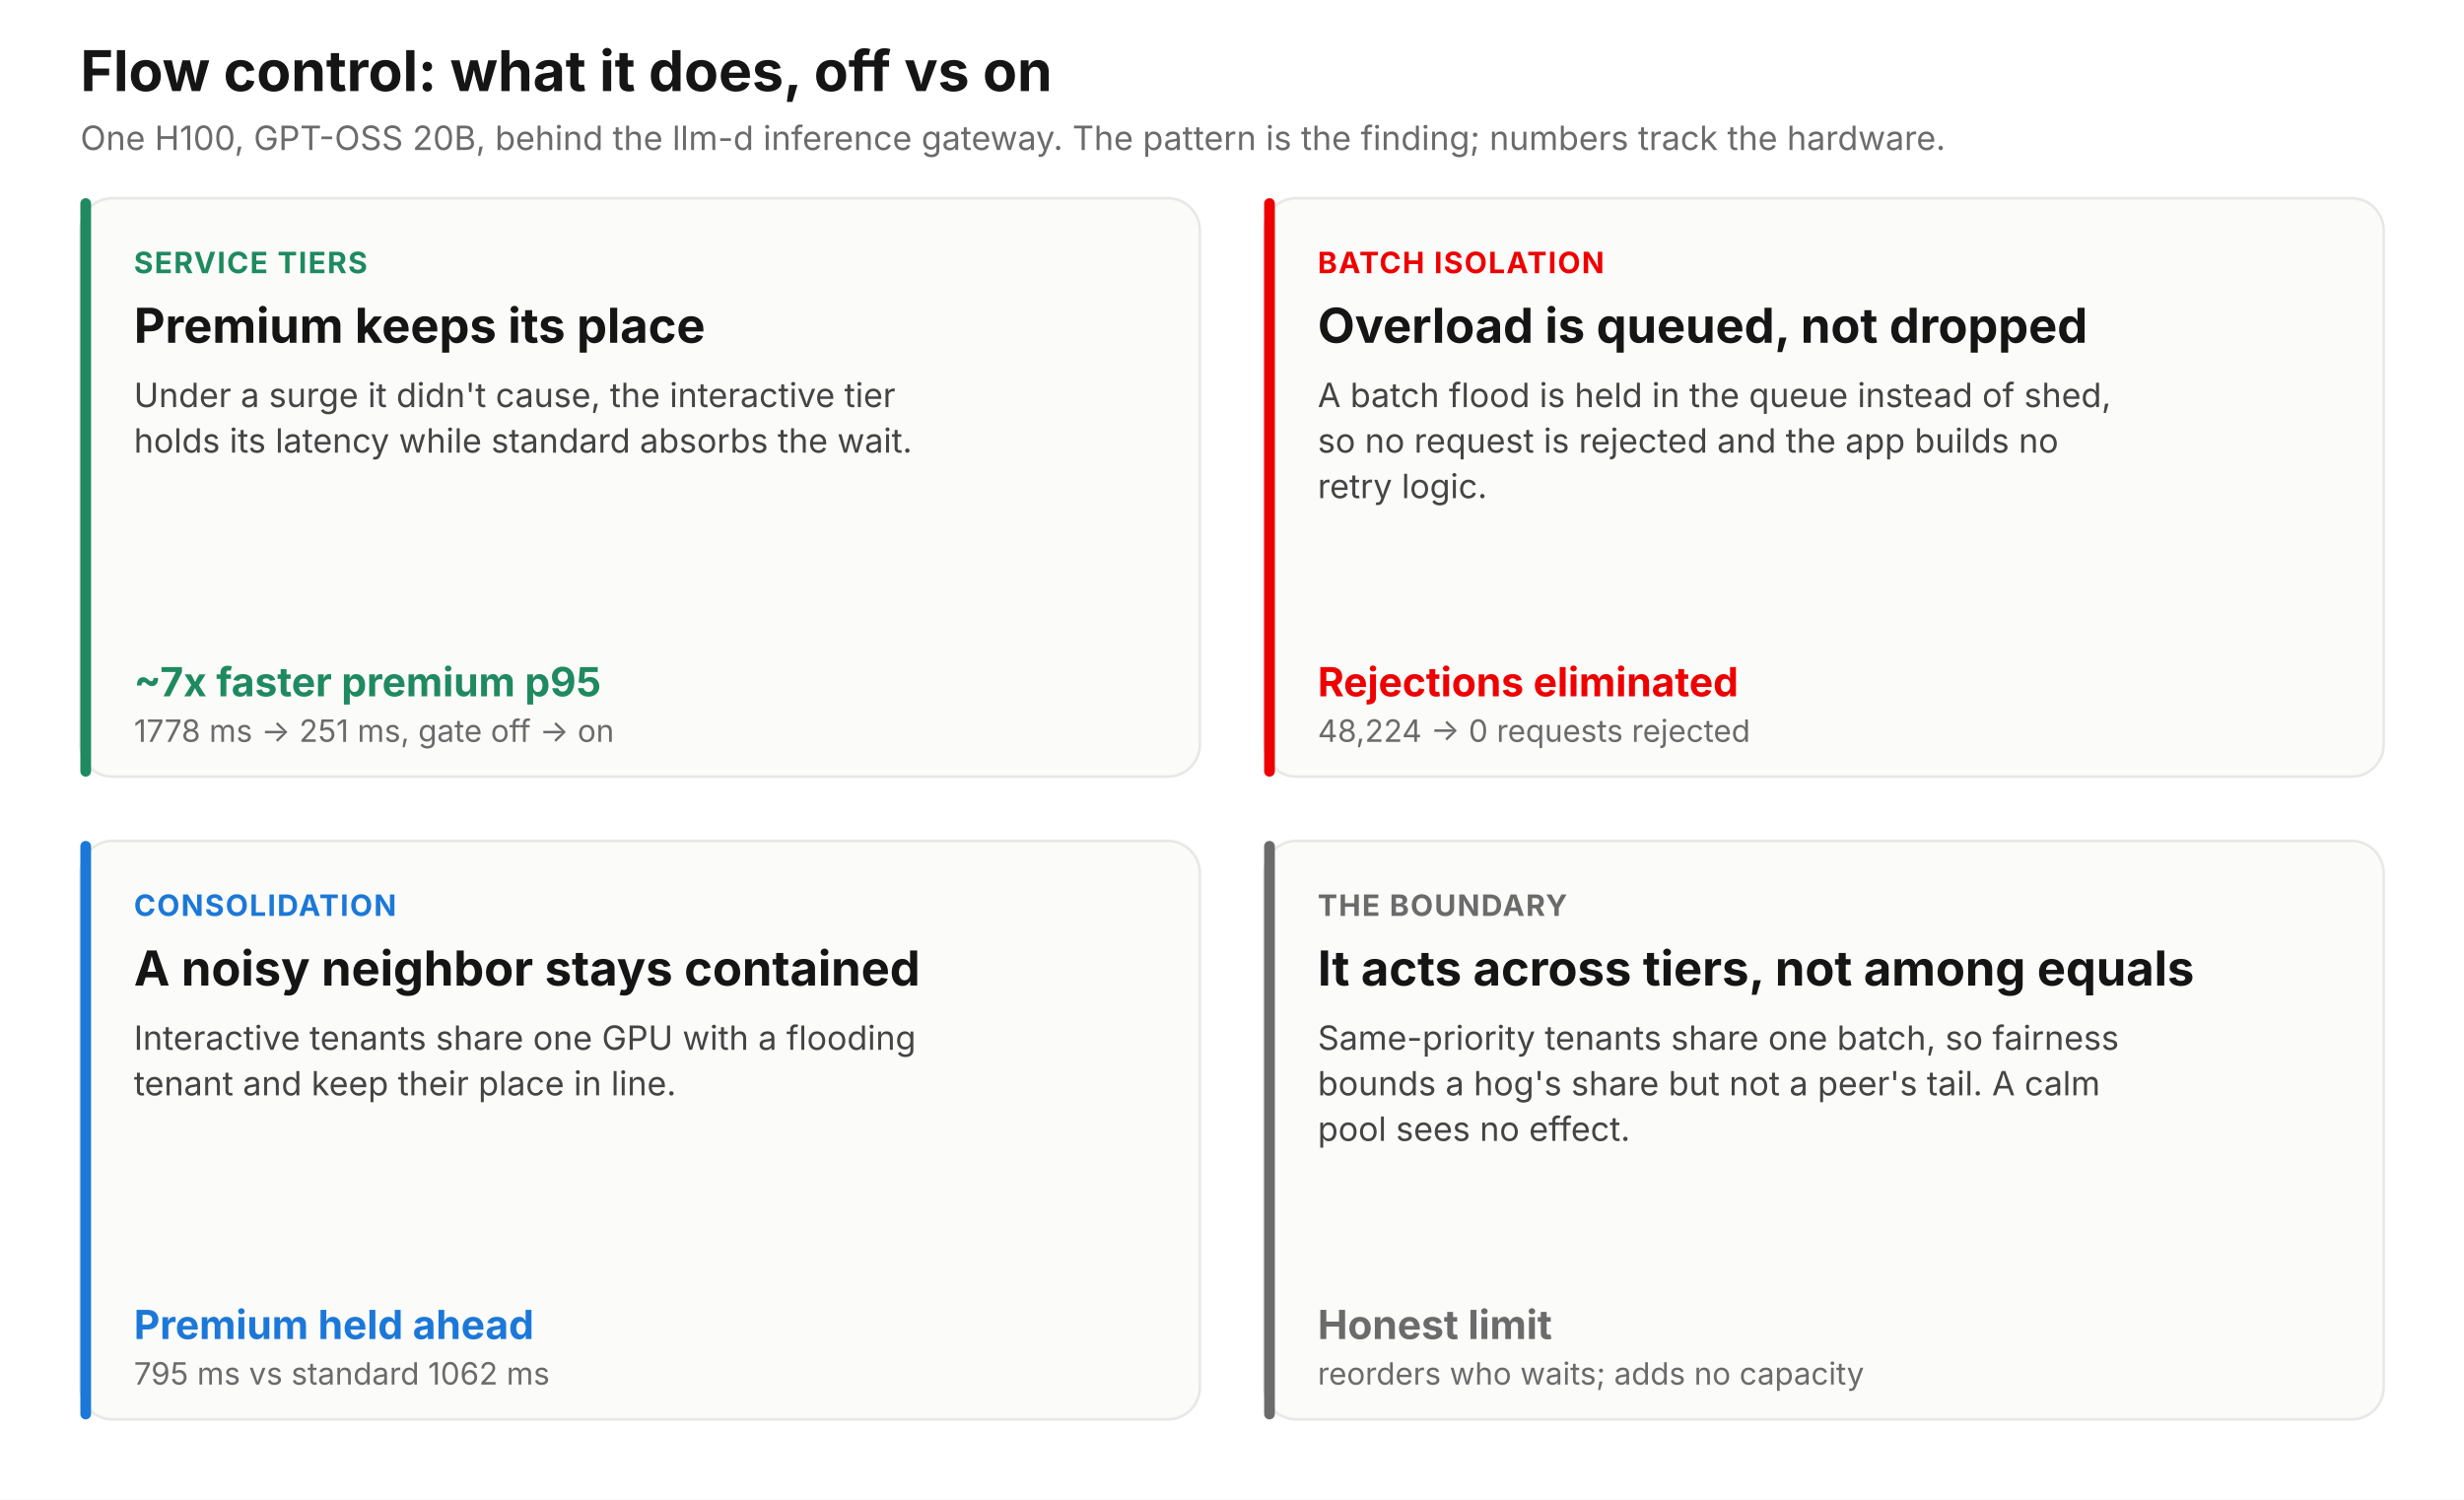
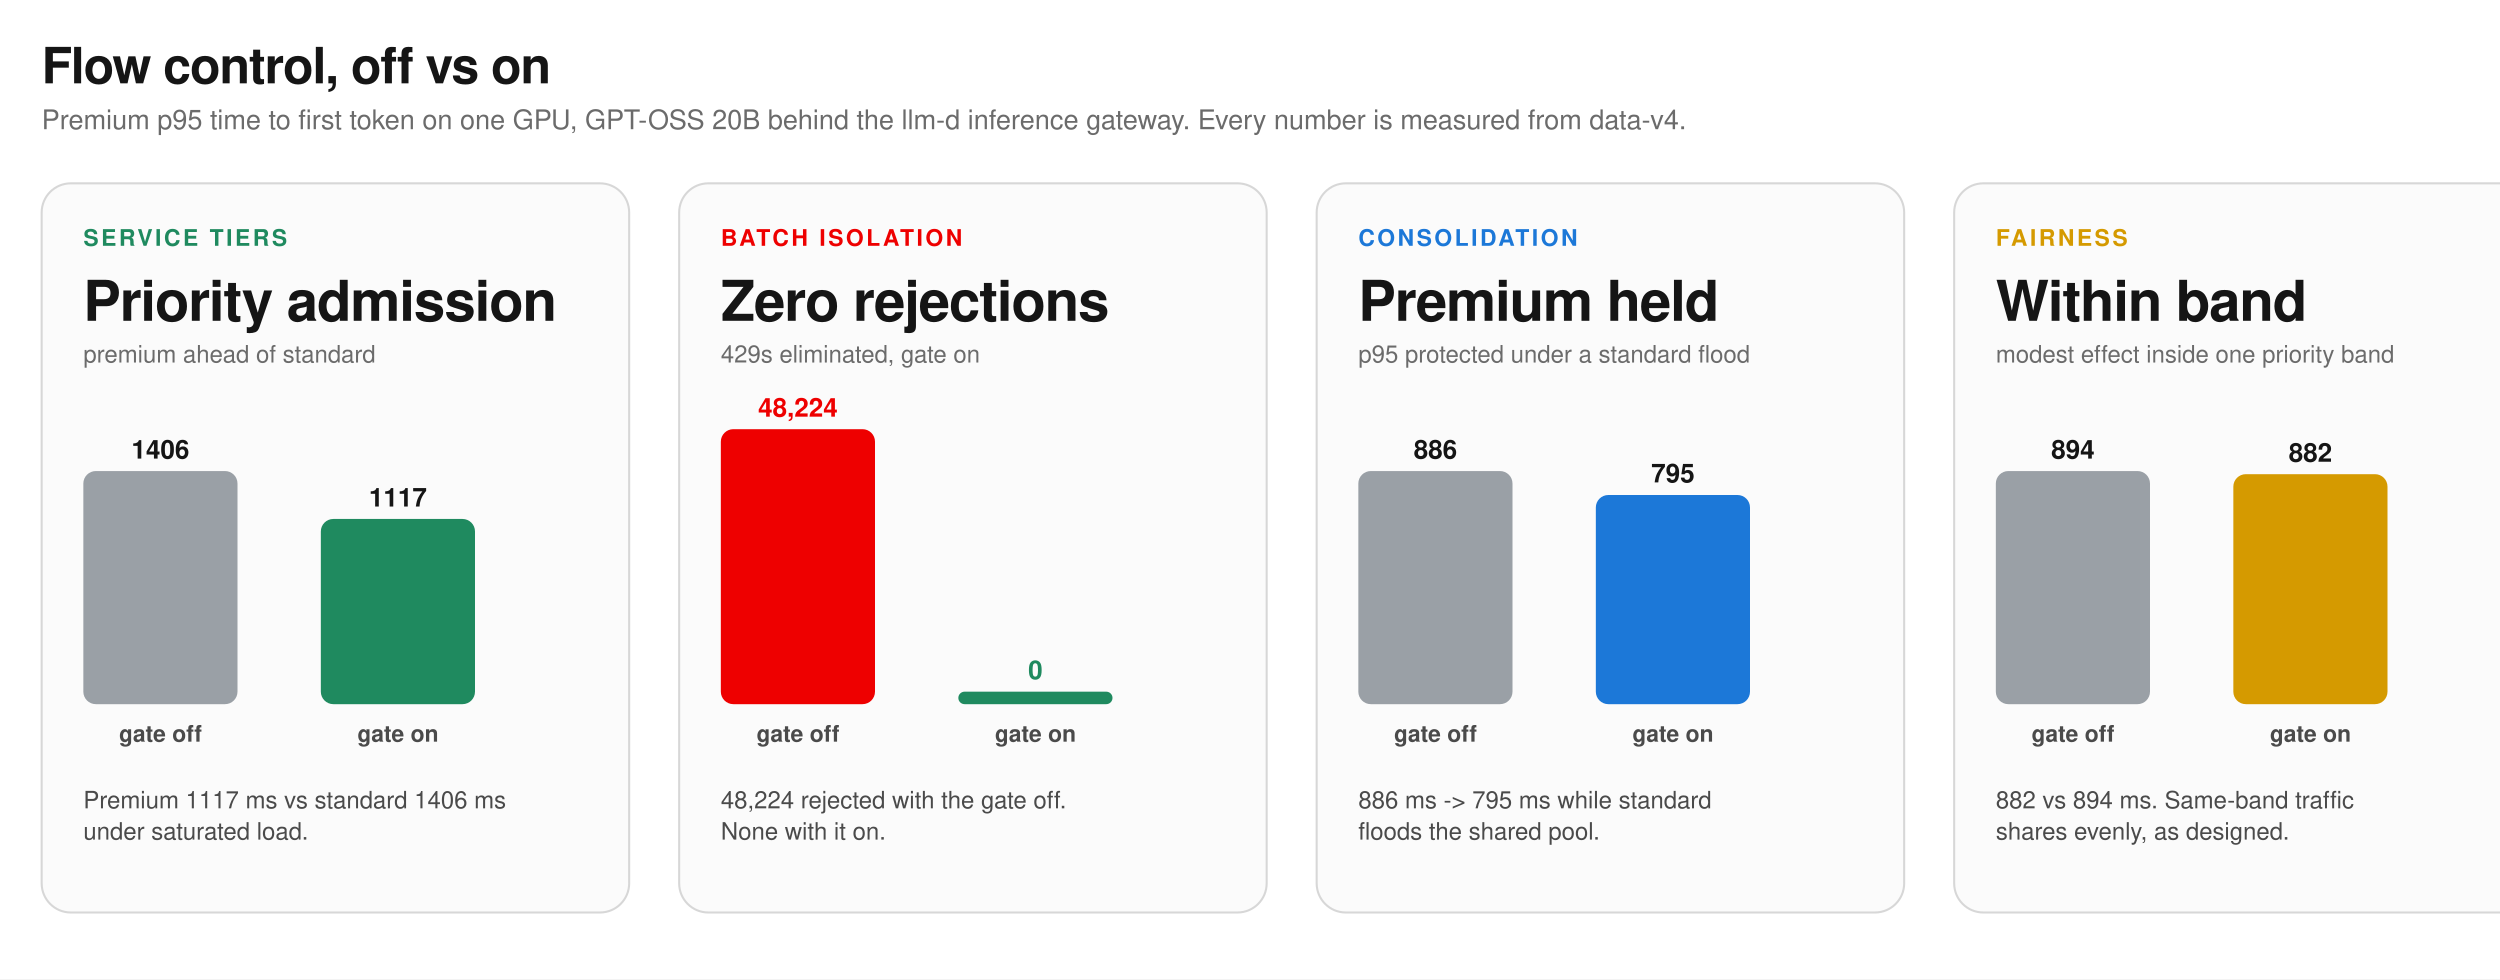
- <svg xmlns="http://www.w3.org/2000/svg" viewBox="0 0 920 560" font-family="-apple-system,system-ui,sans-serif">
-   <rect width="920" height="560" fill="#ffffff" />
-   <text x="30" y="34" font-size="21" font-weight="700" fill="#151515">Flow control: what it does, off vs on</text>
-   <text x="30" y="56" font-size="12.5" fill="#6b6b6b">One H100, GPT-OSS 20B, behind the llm-d inference gateway. The pattern is the finding; numbers track the hardware.</text>
-   <rect x="30" y="74" width="418" height="216" rx="12" fill="#fbfbfa" stroke="#e8e8e6" />
-   <rect x="30" y="74" width="4" height="216" rx="2" fill="#1f8a5f" />
-   <text x="50" y="102" font-size="11" font-weight="700" fill="#1f8a5f" letter-spacing="0.5">SERVICE TIERS</text>
-   <text x="50" y="128" font-size="18" font-weight="700" fill="#151515">Premium keeps its place</text>
-   <text x="50" y="152" font-size="12.5" fill="#444">Under a surge it didn't cause, the interactive tier</text>
-   <text x="50" y="169" font-size="12.5" fill="#444">holds its latency while standard absorbs the wait.</text>
-   <text x="50" y="260" font-size="15" font-weight="700" fill="#1f8a5f">~7x faster premium p95</text>
-   <text x="50" y="277" font-size="11.5" fill="#6b6b6b">1778 ms → 251 ms, gate off → on</text>
-   <rect x="472" y="74" width="418" height="216" rx="12" fill="#fbfbfa" stroke="#e8e8e6" />
-   <rect x="472" y="74" width="4" height="216" rx="2" fill="#ee0000" />
-   <text x="492" y="102" font-size="11" font-weight="700" fill="#ee0000" letter-spacing="0.5">BATCH ISOLATION</text>
-   <text x="492" y="128" font-size="18" font-weight="700" fill="#151515">Overload is queued, not dropped</text>
-   <text x="492" y="152" font-size="12.5" fill="#444">A batch flood is held in the queue instead of shed,</text>
-   <text x="492" y="169" font-size="12.5" fill="#444">so no request is rejected and the app builds no</text>
-   <text x="492" y="186" font-size="12.5" fill="#444">retry logic.</text>
-   <text x="492" y="260" font-size="15" font-weight="700" fill="#ee0000">Rejections eliminated</text>
-   <text x="492" y="277" font-size="11.5" fill="#6b6b6b">48,224 → 0 requests rejected</text>
-   <rect x="30" y="314" width="418" height="216" rx="12" fill="#fbfbfa" stroke="#e8e8e6" />
-   <rect x="30" y="314" width="4" height="216" rx="2" fill="#1c78d8" />
-   <text x="50" y="342" font-size="11" font-weight="700" fill="#1c78d8" letter-spacing="0.5">CONSOLIDATION</text>
-   <text x="50" y="368" font-size="18" font-weight="700" fill="#151515">A noisy neighbor stays contained</text>
-   <text x="50" y="392" font-size="12.5" fill="#444">Interactive tenants share one GPU with a flooding</text>
-   <text x="50" y="409" font-size="12.5" fill="#444">tenant and keep their place in line.</text>
-   <text x="50" y="500" font-size="15" font-weight="700" fill="#1c78d8">Premium held ahead</text>
-   <text x="50" y="517" font-size="11.5" fill="#6b6b6b">795 ms vs standard 1062 ms</text>
-   <rect x="472" y="314" width="418" height="216" rx="12" fill="#fbfbfa" stroke="#e8e8e6" />
-   <rect x="472" y="314" width="4" height="216" rx="2" fill="#6b6b6b" />
-   <text x="492" y="342" font-size="11" font-weight="700" fill="#6b6b6b" letter-spacing="0.5">THE BOUNDARY</text>
-   <text x="492" y="368" font-size="18" font-weight="700" fill="#151515">It acts across tiers, not among equals</text>
-   <text x="492" y="392" font-size="12.5" fill="#444">Same-priority tenants share one batch, so fairness</text>
-   <text x="492" y="409" font-size="12.5" fill="#444">bounds a hog's share but not a peer's tail. A calm</text>
-   <text x="492" y="426" font-size="12.5" fill="#444">pool sees no effect.</text>
-   <text x="492" y="500" font-size="15" font-weight="700" fill="#6b6b6b">Honest limit</text>
-   <text x="492" y="517" font-size="11.5" fill="#6b6b6b">reorders who waits; adds no capacity</text>
+ <svg xmlns="http://www.w3.org/2000/svg" viewBox="0 0 1200 470" role="img" aria-label="Premium p95 time to first token, flow control off versus on, across the four scenarios">
+   <rect width="1200" height="470" fill="#ffffff" />
+   <text x="20" y="40" font-family="-apple-system,BlinkMacSystemFont,Segoe UI,Helvetica,Arial,sans-serif" font-size="24" font-weight="800" fill="#151515" text-anchor="start" letter-spacing="-0.5">Flow control, off vs on</text>
+   <text x="20" y="62" font-family="-apple-system,BlinkMacSystemFont,Segoe UI,Helvetica,Arial,sans-serif" font-size="13" font-weight="400" fill="#6b6b6b" text-anchor="start">Premium p95 time to first token on one GPU, GPT-OSS 20B behind the llm-d inference gateway. Every number is measured from data-v4.</text>
+   <rect x="20" y="88" width="282" height="350" rx="14" fill="#fbfbfb" stroke="#d7d7d7" />
+   <text x="40" y="118" font-family="-apple-system,BlinkMacSystemFont,Segoe UI,Helvetica,Arial,sans-serif" font-size="11" font-weight="800" fill="#1f8a5f" text-anchor="start" letter-spacing="1.2">SERVICE TIERS</text>
+   <text x="40" y="154" font-family="-apple-system,BlinkMacSystemFont,Segoe UI,Helvetica,Arial,sans-serif" font-size="27" font-weight="800" fill="#151515" text-anchor="start" letter-spacing="-0.5">Priority admission</text>
+   <text x="40" y="174" font-family="-apple-system,BlinkMacSystemFont,Segoe UI,Helvetica,Arial,sans-serif" font-size="11.5" font-weight="400" fill="#6b6b6b" text-anchor="start">premium ahead of standard</text>
+   <rect x="40.0" y="226.1" width="74.0" height="111.9" rx="6" fill="#9aa0a6" />
+   <text x="77.0" y="220.136" font-family="-apple-system,BlinkMacSystemFont,Segoe UI,Helvetica,Arial,sans-serif" font-size="12.5" font-weight="800" fill="#151515" text-anchor="middle">1406</text>
+   <text x="77.0" y="356" font-family="-apple-system,BlinkMacSystemFont,Segoe UI,Helvetica,Arial,sans-serif" font-size="11" font-weight="600" fill="#4a4a4a" text-anchor="middle">gate off</text>
+   <rect x="154.0" y="249.1" width="74.0" height="88.9" rx="6" fill="#1f8a5f" />
+   <text x="191.0" y="243.129" font-family="-apple-system,BlinkMacSystemFont,Segoe UI,Helvetica,Arial,sans-serif" font-size="12.5" font-weight="800" fill="#151515" text-anchor="middle">1117</text>
+   <text x="191.0" y="356" font-family="-apple-system,BlinkMacSystemFont,Segoe UI,Helvetica,Arial,sans-serif" font-size="11" font-weight="600" fill="#4a4a4a" text-anchor="middle">gate on</text>
+   <text x="40" y="388" font-family="-apple-system,BlinkMacSystemFont,Segoe UI,Helvetica,Arial,sans-serif" font-size="11.5" font-weight="400" fill="#4a4a4a" text-anchor="start">Premium 1117 ms vs standard 1406 ms</text>
+   <text x="40" y="403" font-family="-apple-system,BlinkMacSystemFont,Segoe UI,Helvetica,Arial,sans-serif" font-size="11.5" font-weight="400" fill="#4a4a4a" text-anchor="start">under saturated load.</text>
+   <rect x="326" y="88" width="282" height="350" rx="14" fill="#fbfbfb" stroke="#d7d7d7" />
+   <text x="346" y="118" font-family="-apple-system,BlinkMacSystemFont,Segoe UI,Helvetica,Arial,sans-serif" font-size="11" font-weight="800" fill="#ee0000" text-anchor="start" letter-spacing="1.2">BATCH ISOLATION</text>
+   <text x="346" y="154" font-family="-apple-system,BlinkMacSystemFont,Segoe UI,Helvetica,Arial,sans-serif" font-size="27" font-weight="800" fill="#151515" text-anchor="start" letter-spacing="-0.5">Zero rejections</text>
+   <text x="346" y="174" font-family="-apple-system,BlinkMacSystemFont,Segoe UI,Helvetica,Arial,sans-serif" font-size="11.5" font-weight="400" fill="#6b6b6b" text-anchor="start">429s eliminated, gate on</text>
+   <rect x="346.0" y="206.0" width="74.0" height="132.0" rx="6" fill="#ee0000" />
+   <text x="383.0" y="200" font-family="-apple-system,BlinkMacSystemFont,Segoe UI,Helvetica,Arial,sans-serif" font-size="12.5" font-weight="800" fill="#ee0000" text-anchor="middle">48,224</text>
+   <text x="383.0" y="356" font-family="-apple-system,BlinkMacSystemFont,Segoe UI,Helvetica,Arial,sans-serif" font-size="11" font-weight="600" fill="#4a4a4a" text-anchor="middle">gate off</text>
+   <rect x="460.0" y="332.0" width="74.0" height="6.0" rx="3" fill="#1f8a5f" />
+   <text x="497.0" y="326" font-family="-apple-system,BlinkMacSystemFont,Segoe UI,Helvetica,Arial,sans-serif" font-size="12.5" font-weight="800" fill="#1f8a5f" text-anchor="middle">0</text>
+   <text x="497.0" y="356" font-family="-apple-system,BlinkMacSystemFont,Segoe UI,Helvetica,Arial,sans-serif" font-size="11" font-weight="600" fill="#4a4a4a" text-anchor="middle">gate on</text>
+   <text x="346" y="388" font-family="-apple-system,BlinkMacSystemFont,Segoe UI,Helvetica,Arial,sans-serif" font-size="11.5" font-weight="400" fill="#4a4a4a" text-anchor="start">48,224 rejected with the gate off.</text>
+   <text x="346" y="403" font-family="-apple-system,BlinkMacSystemFont,Segoe UI,Helvetica,Arial,sans-serif" font-size="11.5" font-weight="400" fill="#4a4a4a" text-anchor="start">None with it on.</text>
+   <rect x="632" y="88" width="282" height="350" rx="14" fill="#fbfbfb" stroke="#d7d7d7" />
+   <text x="652" y="118" font-family="-apple-system,BlinkMacSystemFont,Segoe UI,Helvetica,Arial,sans-serif" font-size="11" font-weight="800" fill="#1c78d8" text-anchor="start" letter-spacing="1.2">CONSOLIDATION</text>
+   <text x="652" y="154" font-family="-apple-system,BlinkMacSystemFont,Segoe UI,Helvetica,Arial,sans-serif" font-size="27" font-weight="800" fill="#151515" text-anchor="start" letter-spacing="-0.5">Premium held</text>
+   <text x="652" y="174" font-family="-apple-system,BlinkMacSystemFont,Segoe UI,Helvetica,Arial,sans-serif" font-size="11.5" font-weight="400" fill="#6b6b6b" text-anchor="start">p95 protected under a standard flood</text>
+   <rect x="652.0" y="226.1" width="74.0" height="111.9" rx="6" fill="#9aa0a6" />
+   <text x="689.0" y="220.136" font-family="-apple-system,BlinkMacSystemFont,Segoe UI,Helvetica,Arial,sans-serif" font-size="12.5" font-weight="800" fill="#151515" text-anchor="middle">886</text>
+   <text x="689.0" y="356" font-family="-apple-system,BlinkMacSystemFont,Segoe UI,Helvetica,Arial,sans-serif" font-size="11" font-weight="600" fill="#4a4a4a" text-anchor="middle">gate off</text>
+   <rect x="766.0" y="237.6" width="74.0" height="100.4" rx="6" fill="#1c78d8" />
+   <text x="803.0" y="231.554" font-family="-apple-system,BlinkMacSystemFont,Segoe UI,Helvetica,Arial,sans-serif" font-size="12.5" font-weight="800" fill="#151515" text-anchor="middle">795</text>
+   <text x="803.0" y="356" font-family="-apple-system,BlinkMacSystemFont,Segoe UI,Helvetica,Arial,sans-serif" font-size="11" font-weight="600" fill="#4a4a4a" text-anchor="middle">gate on</text>
+   <text x="652" y="388" font-family="-apple-system,BlinkMacSystemFont,Segoe UI,Helvetica,Arial,sans-serif" font-size="11.5" font-weight="400" fill="#4a4a4a" text-anchor="start">886 ms -&gt; 795 ms while standard</text>
+   <text x="652" y="403" font-family="-apple-system,BlinkMacSystemFont,Segoe UI,Helvetica,Arial,sans-serif" font-size="11.5" font-weight="400" fill="#4a4a4a" text-anchor="start">floods the shared pool.</text>
+   <rect x="938" y="88" width="282" height="350" rx="14" fill="#fbfbfb" stroke="#d7d7d7" />
+   <text x="958" y="118" font-family="-apple-system,BlinkMacSystemFont,Segoe UI,Helvetica,Arial,sans-serif" font-size="11" font-weight="800" fill="#d59a00" text-anchor="start" letter-spacing="1.2">FAIRNESS</text>
+   <text x="958" y="154" font-family="-apple-system,BlinkMacSystemFont,Segoe UI,Helvetica,Arial,sans-serif" font-size="27" font-weight="800" fill="#151515" text-anchor="start" letter-spacing="-0.5">Within band</text>
+   <text x="958" y="174" font-family="-apple-system,BlinkMacSystemFont,Segoe UI,Helvetica,Arial,sans-serif" font-size="11.5" font-weight="400" fill="#6b6b6b" text-anchor="start">modest effect inside one priority band</text>
+   <rect x="958.0" y="226.1" width="74.0" height="111.9" rx="6" fill="#9aa0a6" />
+   <text x="995.0" y="220.136" font-family="-apple-system,BlinkMacSystemFont,Segoe UI,Helvetica,Arial,sans-serif" font-size="12.5" font-weight="800" fill="#151515" text-anchor="middle">894</text>
+   <text x="995.0" y="356" font-family="-apple-system,BlinkMacSystemFont,Segoe UI,Helvetica,Arial,sans-serif" font-size="11" font-weight="600" fill="#4a4a4a" text-anchor="middle">gate off</text>
+   <rect x="1072.0" y="227.6" width="74.0" height="110.4" rx="6" fill="#d59a00" />
+   <text x="1109.0" y="221.637" font-family="-apple-system,BlinkMacSystemFont,Segoe UI,Helvetica,Arial,sans-serif" font-size="12.5" font-weight="800" fill="#151515" text-anchor="middle">882</text>
+   <text x="1109.0" y="356" font-family="-apple-system,BlinkMacSystemFont,Segoe UI,Helvetica,Arial,sans-serif" font-size="11" font-weight="600" fill="#4a4a4a" text-anchor="middle">gate on</text>
+   <text x="958" y="388" font-family="-apple-system,BlinkMacSystemFont,Segoe UI,Helvetica,Arial,sans-serif" font-size="11.5" font-weight="400" fill="#4a4a4a" text-anchor="start">882 vs 894 ms. Same-band traffic</text>
+   <text x="958" y="403" font-family="-apple-system,BlinkMacSystemFont,Segoe UI,Helvetica,Arial,sans-serif" font-size="11.5" font-weight="400" fill="#4a4a4a" text-anchor="start">shares evenly, as designed.</text>
</svg>
